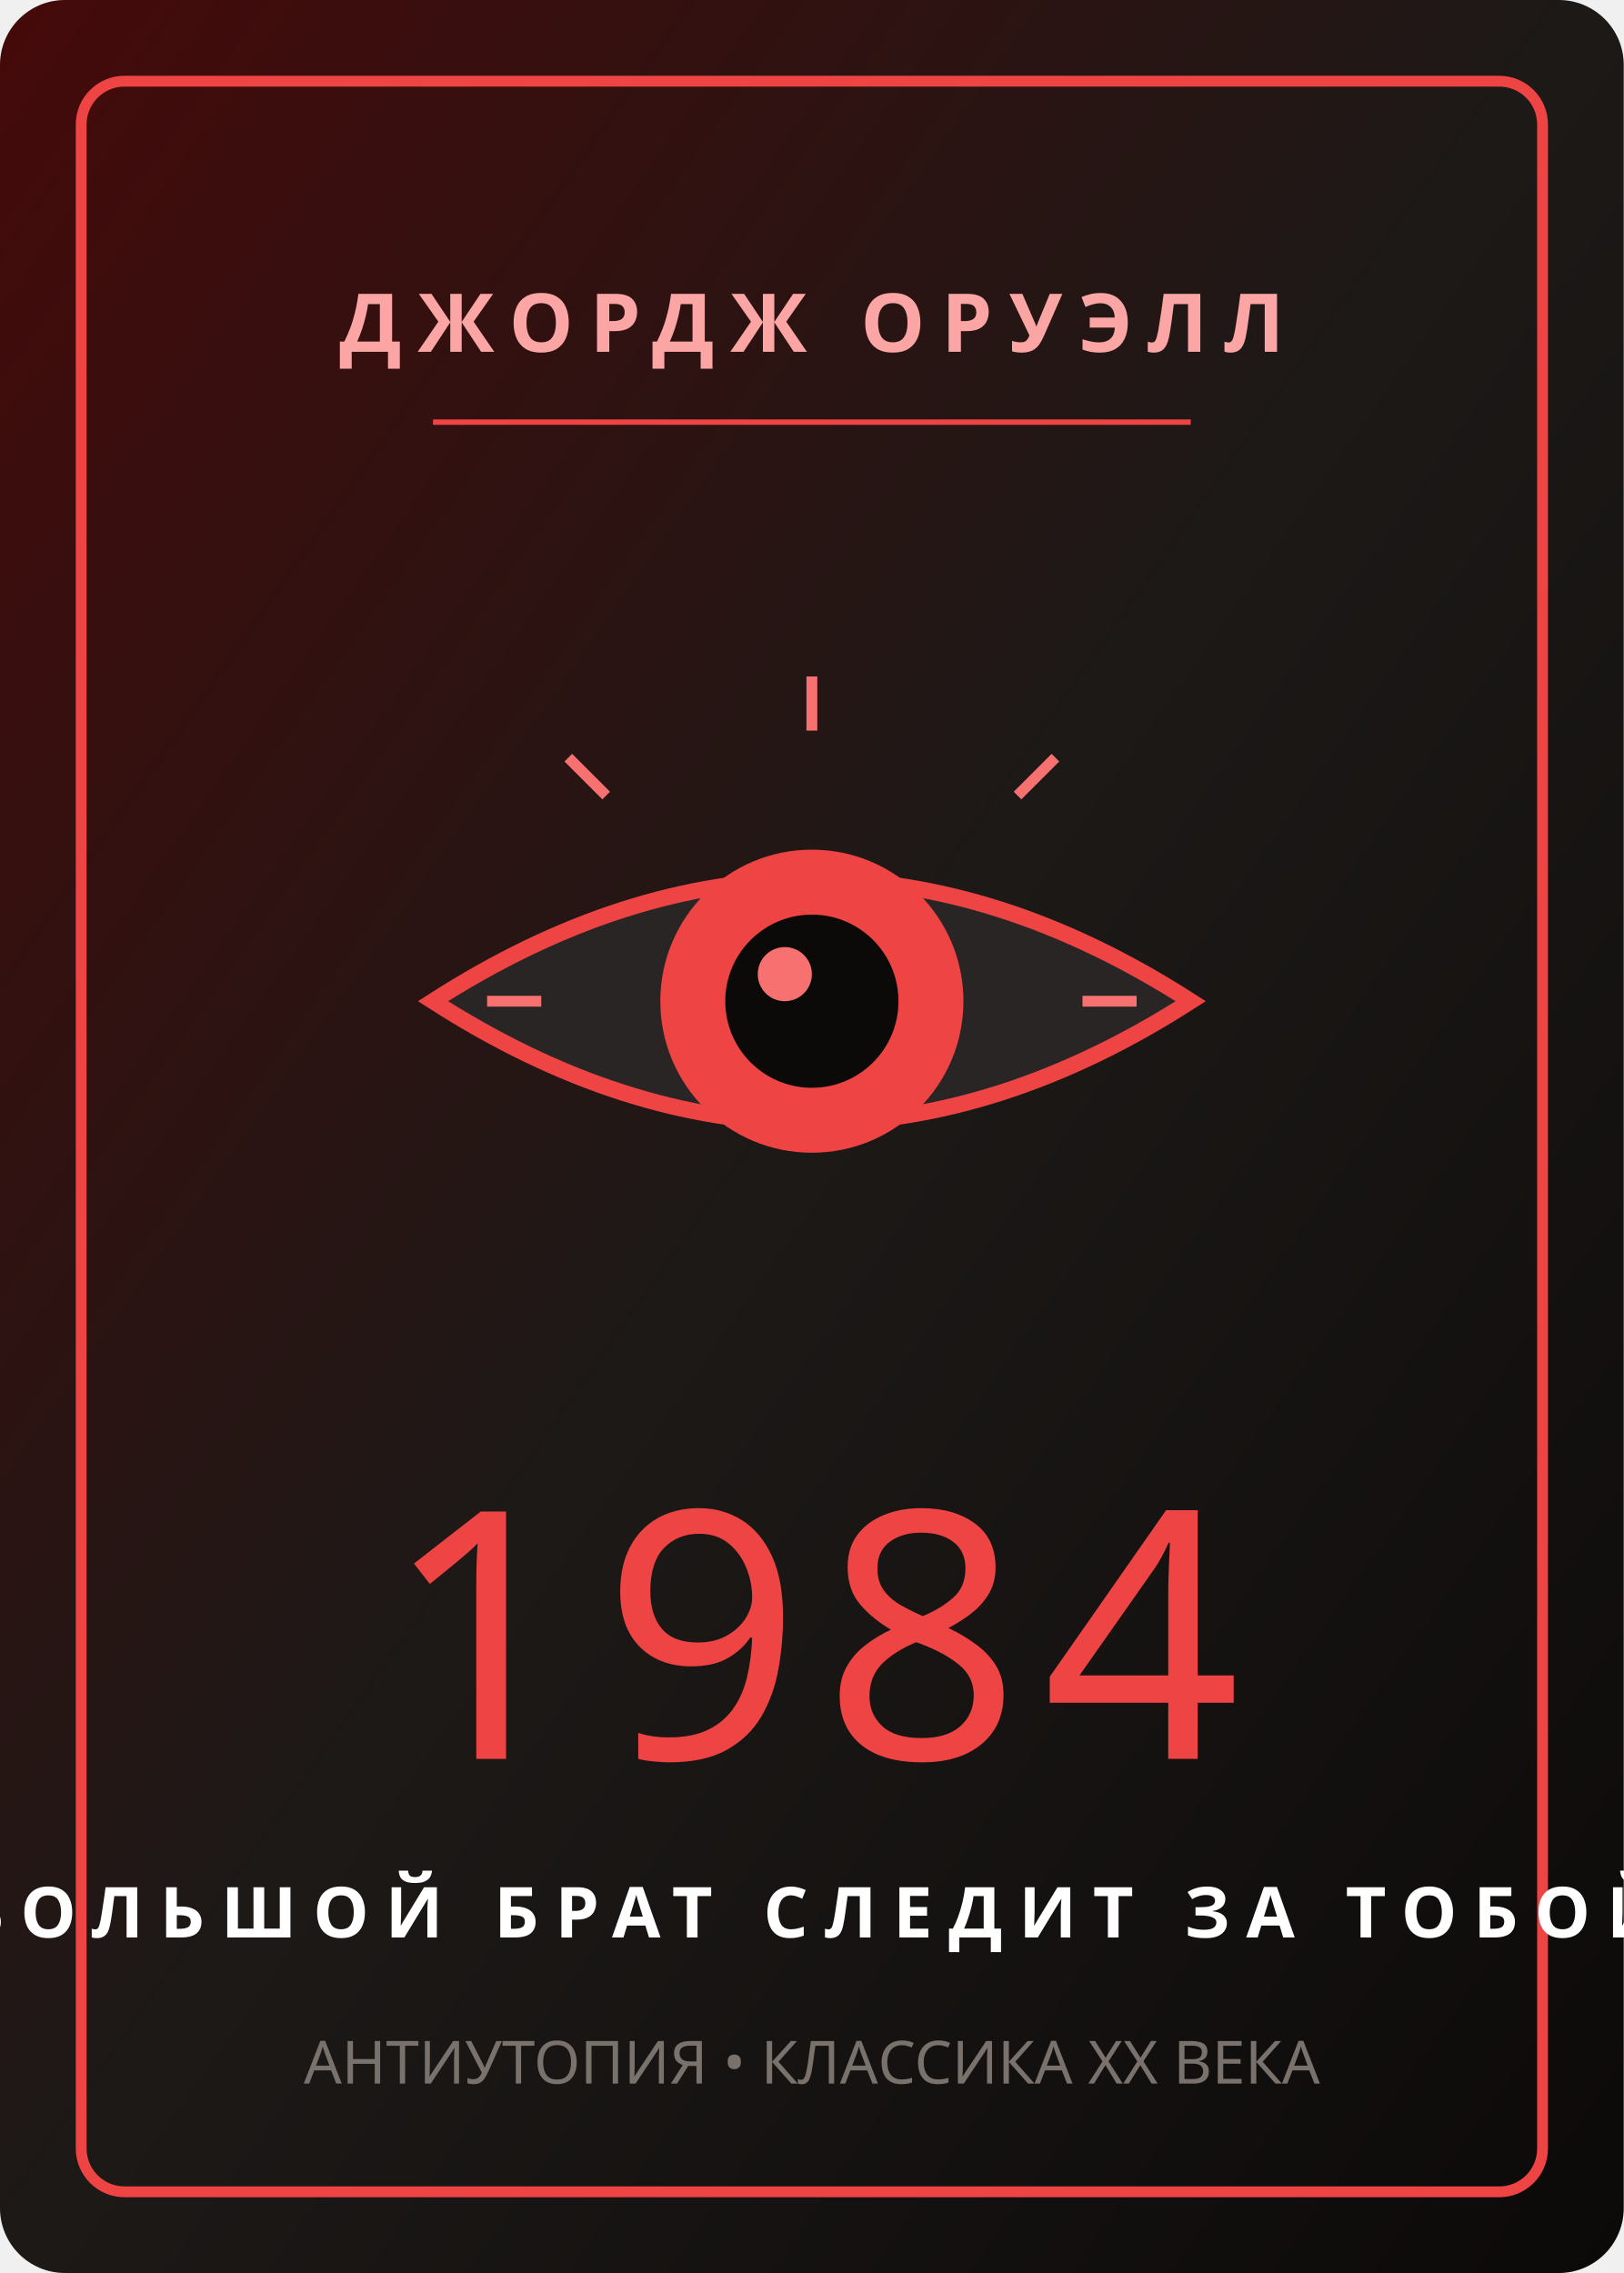
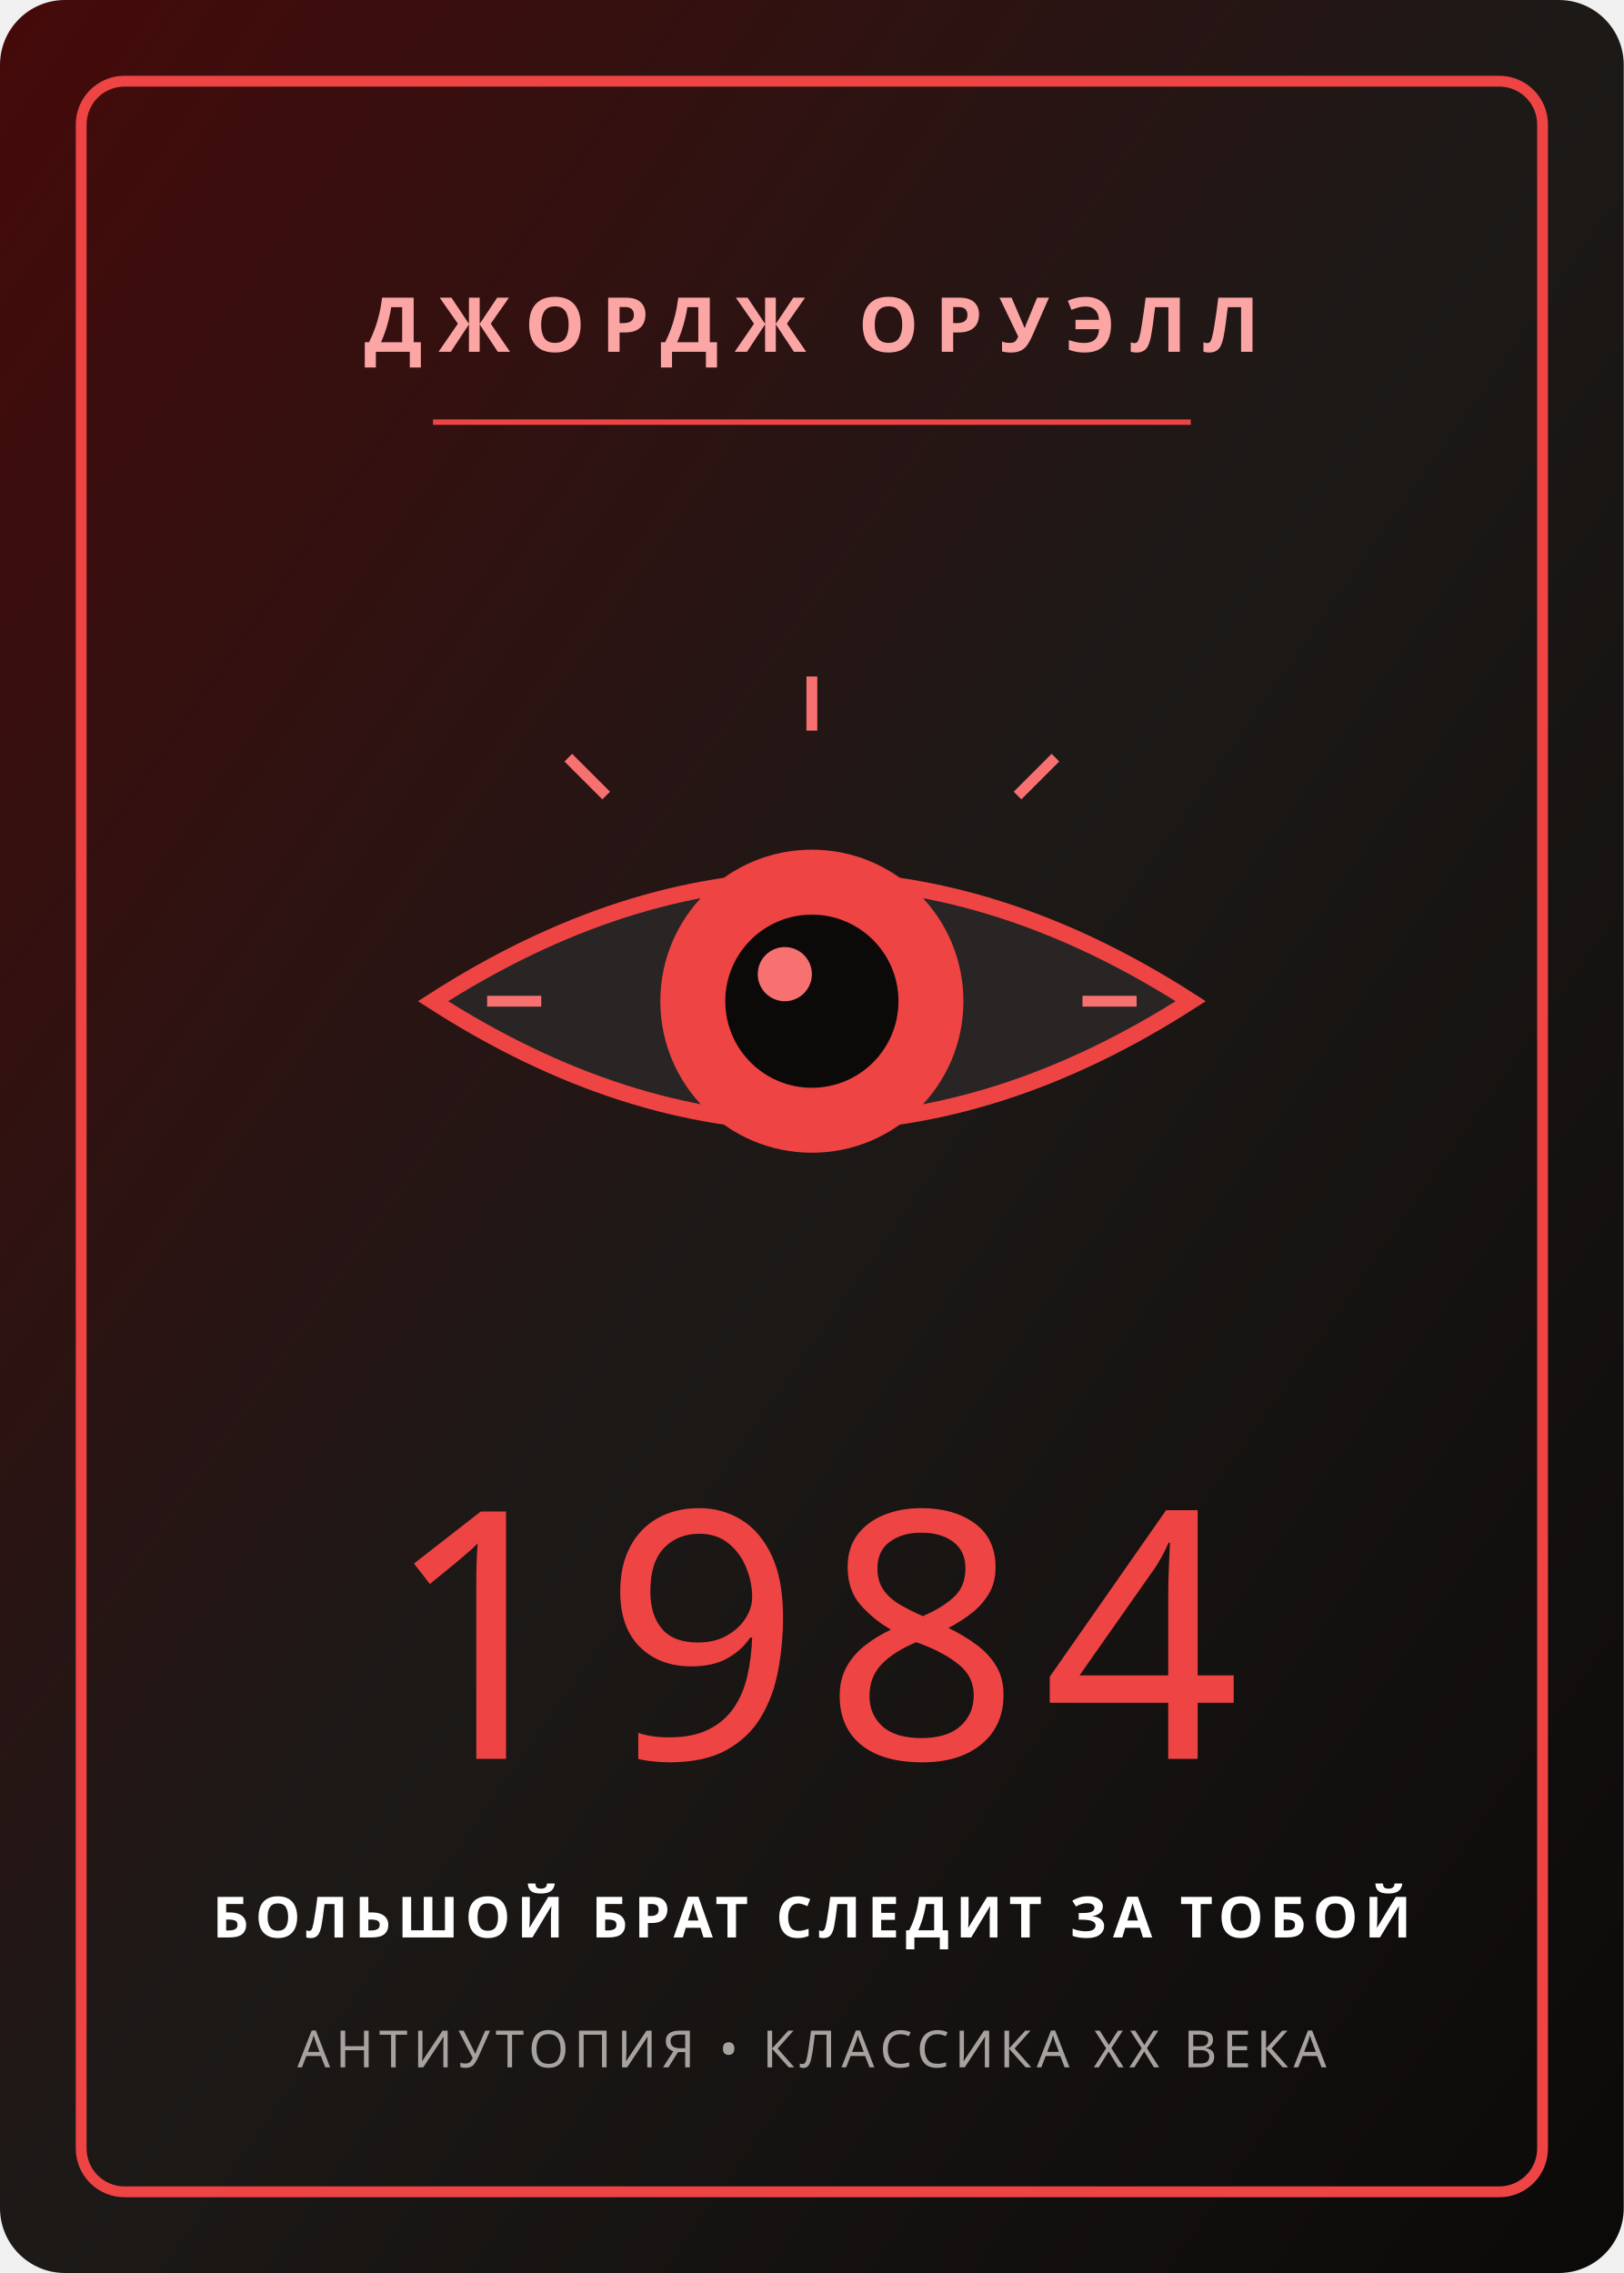
<svg xmlns="http://www.w3.org/2000/svg" viewBox="0 0 300 420" width="300" height="420">
  <defs>
    <linearGradient id="bg1984" x1="0%" y1="0%" x2="100%" y2="100%">
      <stop offset="0%" stop-color="#450a0a" />
      <stop offset="50%" stop-color="#1c1917" />
      <stop offset="100%" stop-color="#0c0a09" />
    </linearGradient>
  </defs>
  <rect width="300" height="420" rx="12" fill="url(#bg1984)" />
  <rect x="15" y="15" width="270" height="390" rx="8" fill="none" stroke="#ef4444" stroke-width="2" />
  <g transform="translate(150, 185)">
    <path d="M -70 0 Q 0 -45 70 0 Q 0 45 -70 0 Z" fill="#292524" stroke="#ef4444" stroke-width="3" />
    <circle cx="0" cy="0" r="28" fill="#ef4444" />
    <circle cx="0" cy="0" r="16" fill="#0c0a09" />
    <circle cx="-5" cy="-5" r="5" fill="#f87171" />
    <line x1="0" y1="-60" x2="0" y2="-50" stroke="#f87171" stroke-width="2" />
    <line x1="45" y1="-45" x2="38" y2="-38" stroke="#f87171" stroke-width="2" />
    <line x1="60" y1="0" x2="50" y2="0" stroke="#f87171" stroke-width="2" />
    <line x1="-45" y1="-45" x2="-38" y2="-38" stroke="#f87171" stroke-width="2" />
    <line x1="-60" y1="0" x2="-50" y2="0" stroke="#f87171" stroke-width="2" />
  </g>
-   <text x="150" y="65" font-family="sans-serif" font-size="15" font-weight="bold" fill="#fca5a5" text-anchor="middle" letter-spacing="3">ДЖОРДЖ ОРУЭЛЛ</text>
+   <text x="150" y="65" font-family="sans-serif" font-size="14" font-weight="bold" fill="#fca5a5" text-anchor="middle" letter-spacing="3">ДЖОРДЖ ОРУЭЛЛ</text>
  <line x1="80" y1="78" x2="220" y2="78" stroke="#ef4444" stroke-width="1" />
  <text x="150" y="325" font-family="'Impact', sans-serif" font-size="64" fill="#ef4444" text-anchor="middle" letter-spacing="4">1984</text>
-   <text x="150" y="358" font-family="sans-serif" font-size="13" font-weight="bold" fill="#ffffff" text-anchor="middle" letter-spacing="3">БОЛЬШОЙ БРАТ СЛЕДИТ ЗА ТОБОЙ</text>
-   <text x="150" y="385" font-family="sans-serif" font-size="11" fill="#78716c" text-anchor="middle">АНТИУТОПИЯ • КЛАССИКА ХХ ВЕКА</text>
+   <text x="150" y="358" font-family="sans-serif" font-size="10.5" font-weight="bold" fill="#ffffff" text-anchor="middle" letter-spacing="1.2">БОЛЬШОЙ БРАТ СЛЕДИТ ЗА ТОБОЙ</text>
+   <text x="150" y="382" font-family="sans-serif" font-size="9.5" fill="#a8a29e" text-anchor="middle" letter-spacing="1">АНТИУТОПИЯ • КЛАССИКА ХХ ВЕКА</text>
</svg>
